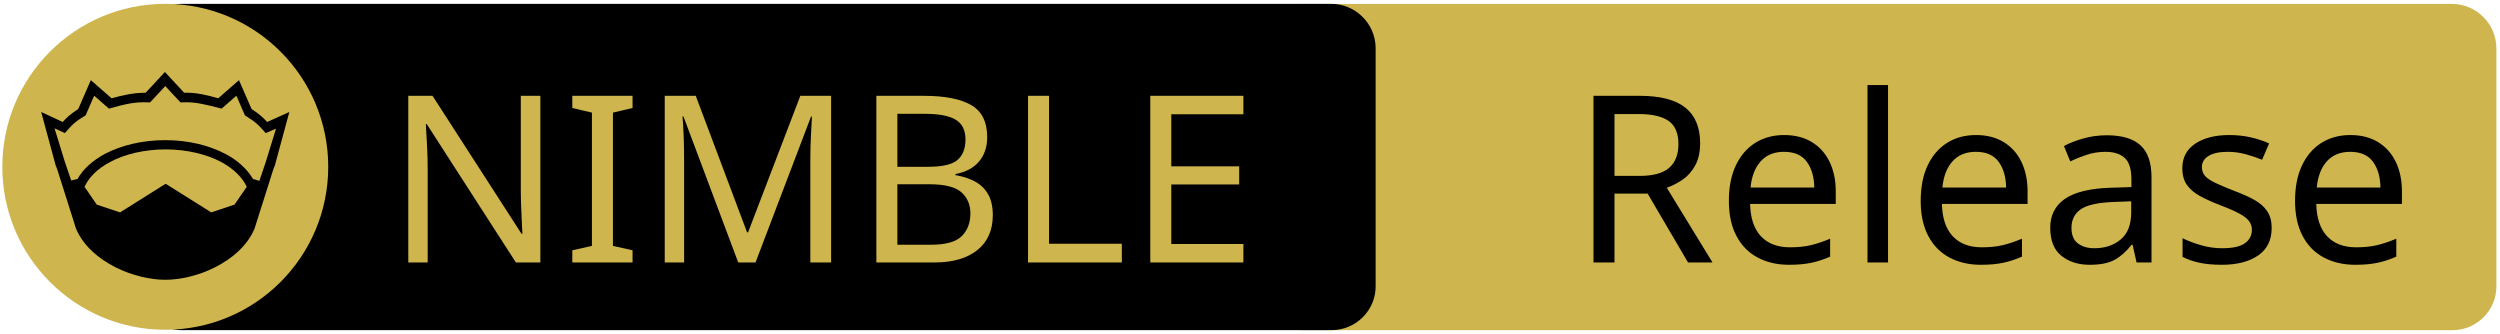
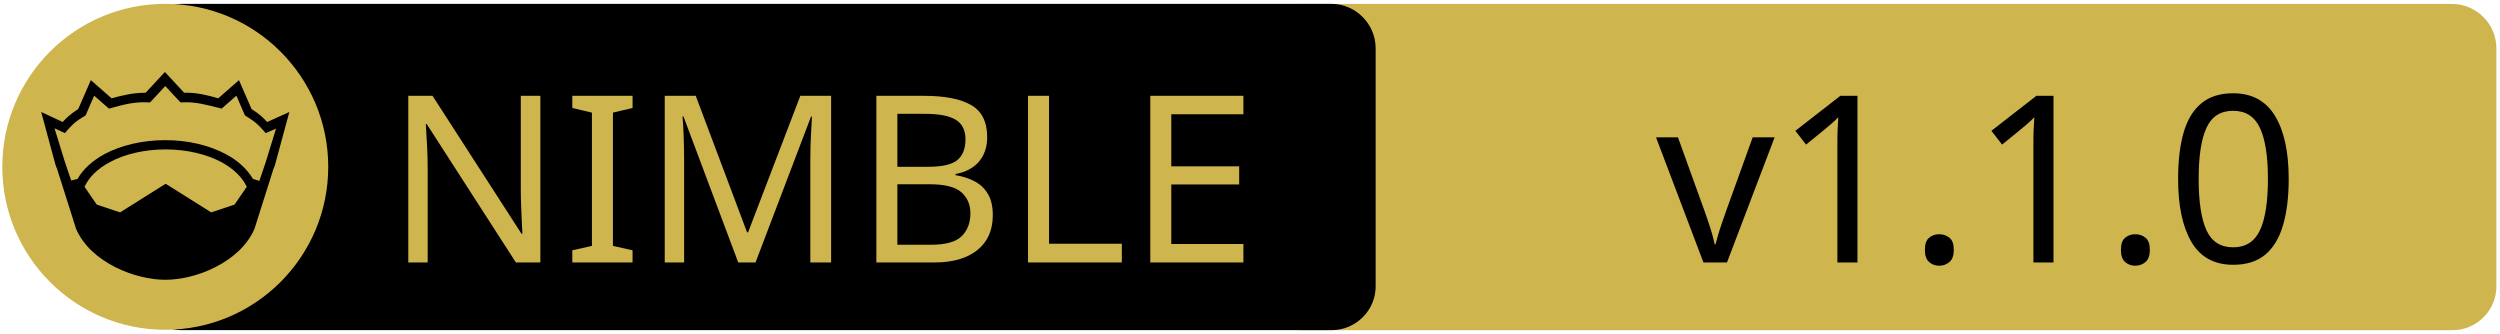
<svg xmlns="http://www.w3.org/2000/svg" xmlns:xlink="http://www.w3.org/1999/xlink" width="675" height="90" xml:space="preserve" version="1.1">
  <a xlink:href="https://github.com/sednoids/Nimduvo">
    <g>
      <path fill="#CEB54D" id="svg_15" d="m662.123,89.159l-310.5,0c-6.6,0 -12,-5.4 -12,-12l0,-64.1c0,-6.6 5.4,-12 12,-12l310.4,0c6.6,0 12,5.4 12,12l0,64.1c0.1,6.6 -5.3,12 -11.9,12z" />
      <path id="svg_1" d="m359.524,89.139l-310.5,0c-6.6,0 -12,-5.4 -12,-12l0,-64.1c0,-6.6 5.4,-12 12,-12l310.4,0c6.6,0 12,5.4 12,12l0,64.1c0.1,6.6 -5.3,12 -11.9,12z" />
      <rect id="svg_2" fill="none" height="45.9" width="315.3" class="st0" y="24.539" x="60.224" />
      <circle id="svg_4" fill="#CEB54D" r="44" cy="45.039" cx="44.624" class="st1" />
      <g id="XMLID_4_">
        <path id="svg_5" d="m78.124,30.239l-3.9,14.4l-0.4,1l-5.1,16.1c0,0 0,0 0,0c-2,4.7 -6.1,8.1 -10.6,10.4c-4.5,2.3 -9.5,3.4 -13.5,3.4c-4,0 -8.9,-1.1 -13.5,-3.4c-4.5,-2.3 -8.6,-5.7 -10.6,-10.4c0,0 0,0 0,0l-5.1,-16.1l-0.4,-1l-3.9,-14.4l5.8,2.7c0.9,-1 2,-2.1 4.2,-3.5l3.4,-7.8l5.6,4.9c2.9,-0.8 5.8,-1.5 9.2,-1.5l5.2,-5.6l5.2,5.6c3.4,-0.1 6.4,0.7 9.2,1.5l5.6,-4.9l3.4,7.8c2.2,1.4 3.3,2.5 4.2,3.5l6,-2.7z" />
        <g id="XMLID_6_">
          <g id="svg_6">
            <path id="svg_7" fill="#CEB54D" d="m66.624,50.439l-3.3,4.8l-6.3,2.1l-12.1,-7.6c-0.1,-0.1 -0.3,-0.1 -0.4,0l-12.1,7.6l-6.3,-2.1l-3.3,-4.8c1.2,-2.6 3.5,-4.9 6.9,-6.7c3.9,-2.1 9.2,-3.4 15,-3.4c5.7,0 11,1.3 15,3.4c3.3,1.8 5.7,4.1 6.9,6.7z" class="st1" />
          </g>
          <g id="svg_8" />
        </g>
        <g id="XMLID_5_">
          <g id="svg_9">
            <path id="svg_10" fill="#CEB54D" d="m74.524,34.739l-2.8,9.1l-1.7,5l-1.6,-0.5c0,0 -0.1,0 -0.1,0c-1.6,-2.7 -4.2,-5.1 -7.5,-6.8c-4.4,-2.3 -10,-3.7 -16.2,-3.7c-6.2,0 -11.9,1.4 -16.3,3.7c-3.3,1.8 -5.9,4.1 -7.4,6.8c0,0 -0.1,0 -0.1,0l-1.6,0.4l-1.7,-5l-2.8,-9.1l2.8,1.3l0.6,-0.7c1.2,-1.3 1.8,-2.2 4.7,-3.9l0.3,-0.2l2.3,-5.3l4,3.5l0.7,-0.2c3.2,-0.9 6.3,-1.7 9.8,-1.5l0.6,0l4.1,-4.4l4.1,4.4l0.6,0c3.5,-0.2 6.5,0.7 9.8,1.5l0.7,0.2l4,-3.5l2.3,5.3l0.3,0.2c2.9,1.8 3.5,2.6 4.7,3.9l0.6,0.7l2.8,-1.2z" class="st1" />
          </g>
          <g id="svg_11" />
        </g>
      </g>
      <text x="-442" y="-350.021" id="svg_16" font-size="63px" font-family="'PT Sans Caption', 'Tahoma', 'Helvetica Neue Medium', 'PT Sans', sans-serif" fill="#CEB54D" class="st1 st2 st3" transform="matrix(1 0 0 1 546.13 420.879)">NIMBLE</text>
-       <text x="-122.0" y="-350.012" id="svg_17" font-size="63.012px" font-family="'PT Sans Caption', 'Tahoma', 'Helvetica Neue Medium', 'PT Sans', sans-serif" fill="#000000" class="st1 st2 st3" transform="matrix(1 0 0 1 546.13 420.879)">Release</text>
+       <text x="-99.0" y="-350.012" id="svg_17" font-size="63.012px" font-family="'PT Sans Caption', 'Tahoma', 'Helvetica Neue Medium', 'PT Sans', sans-serif" fill="#000000" class="st1 st2 st3" transform="matrix(1 0 0 1 546.13 420.879)">v1.1.0</text>
    </g>
  </a>
</svg>
